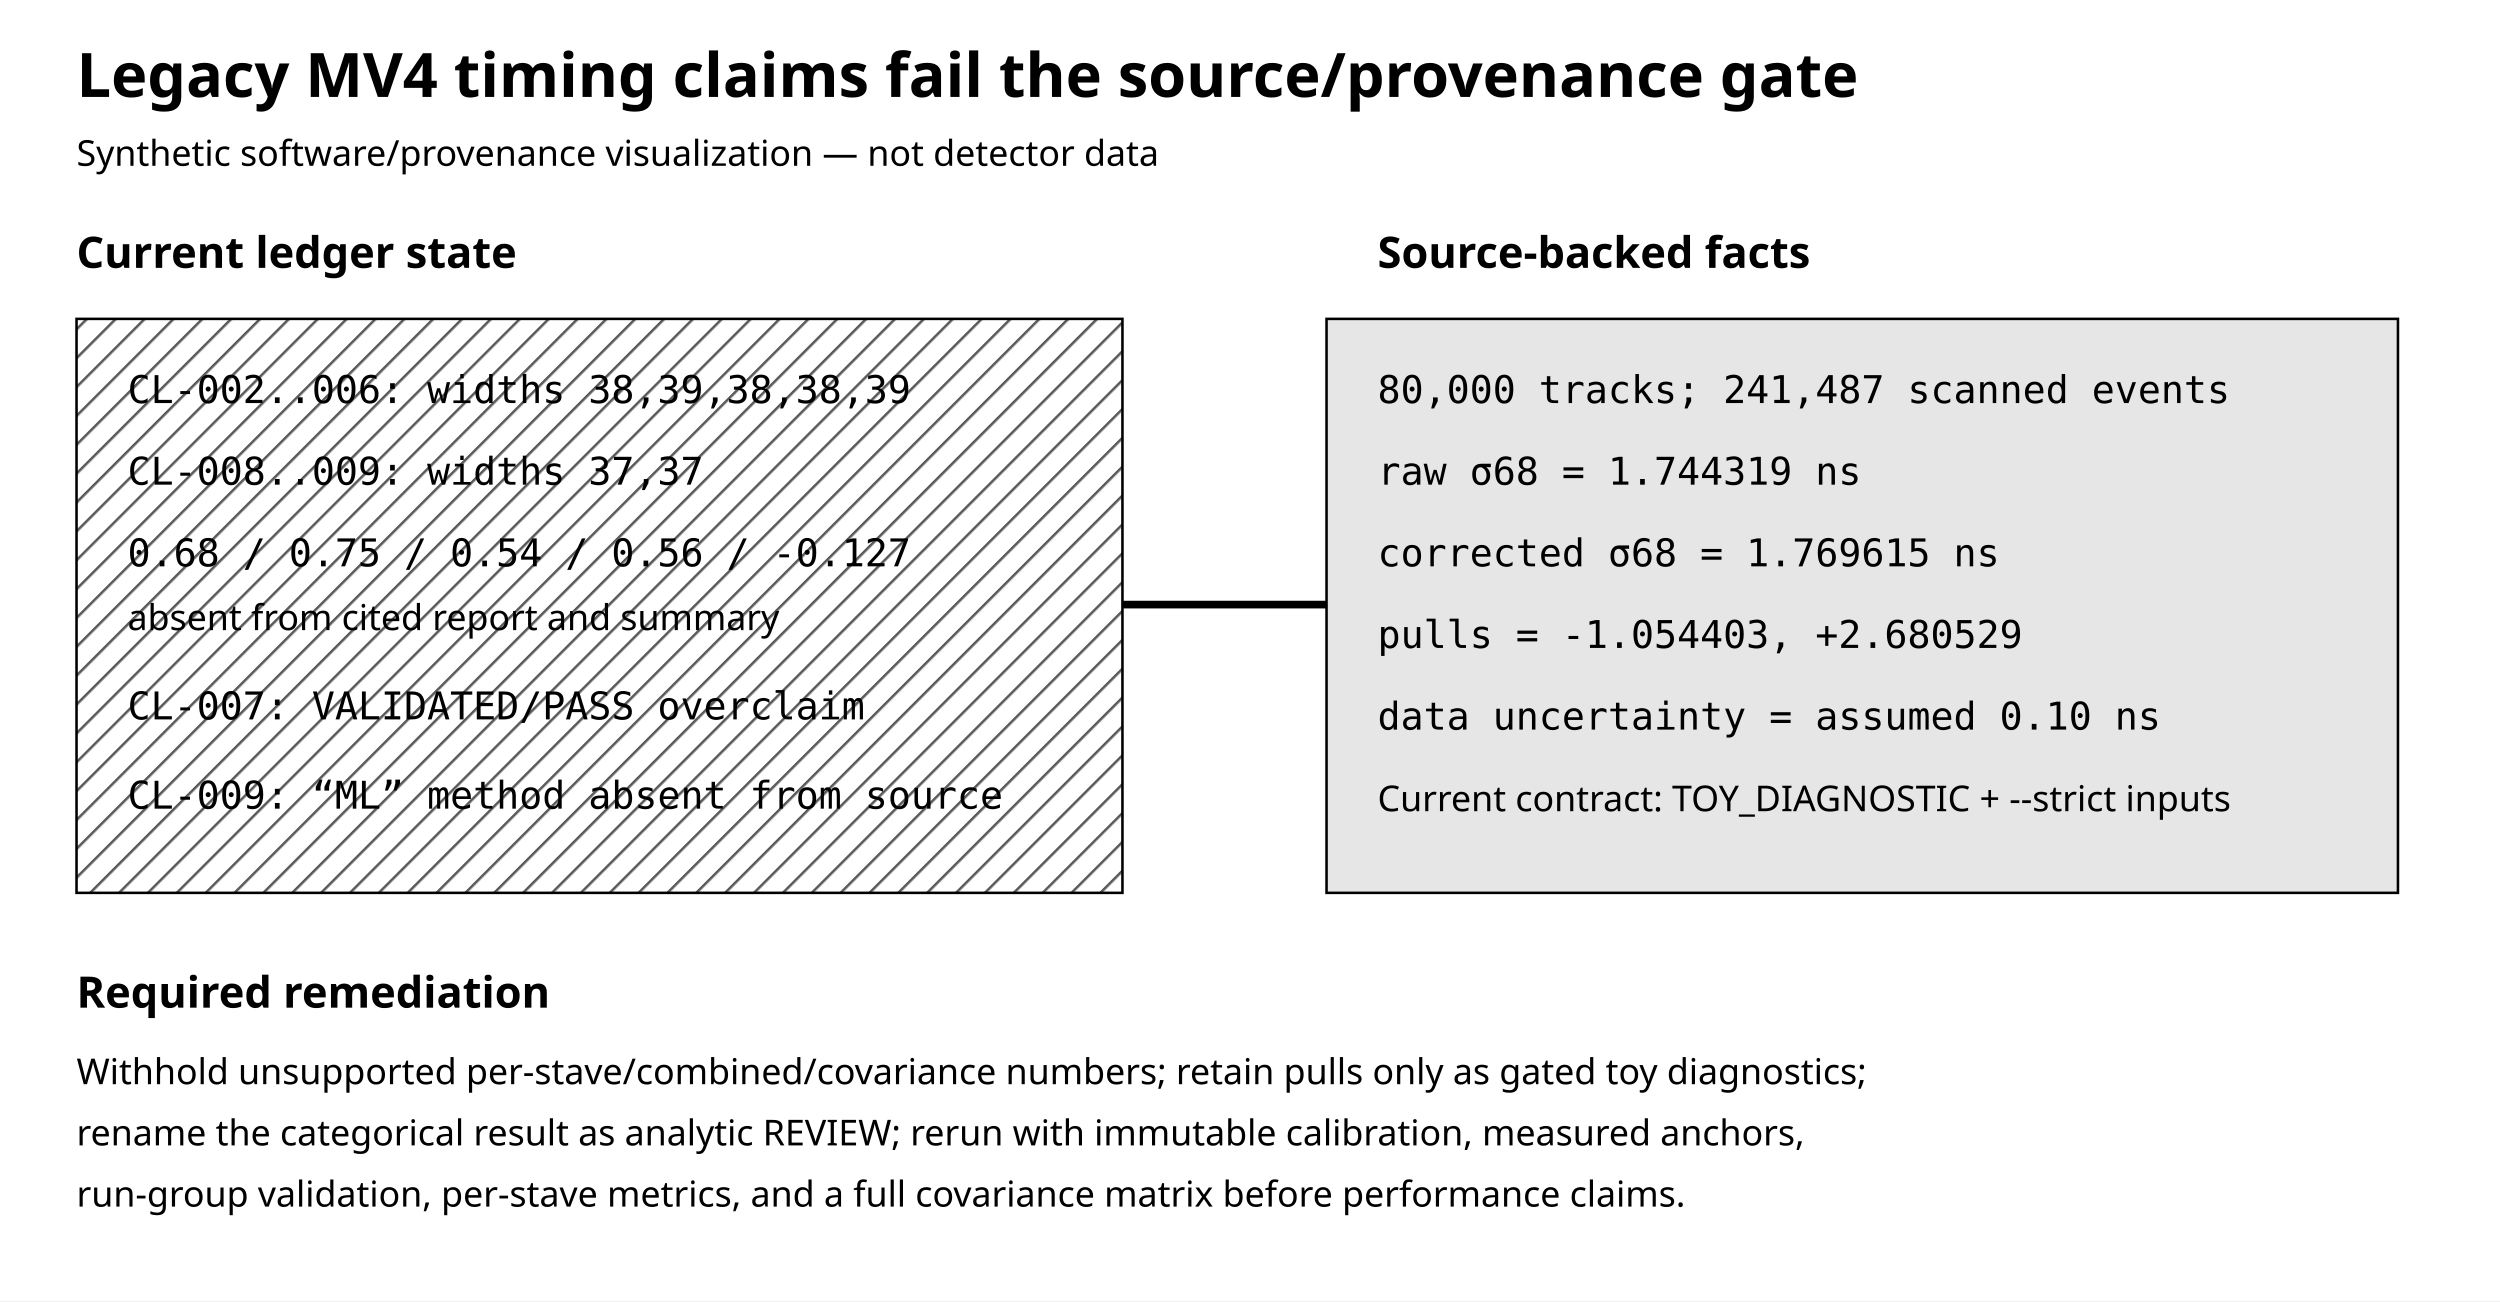
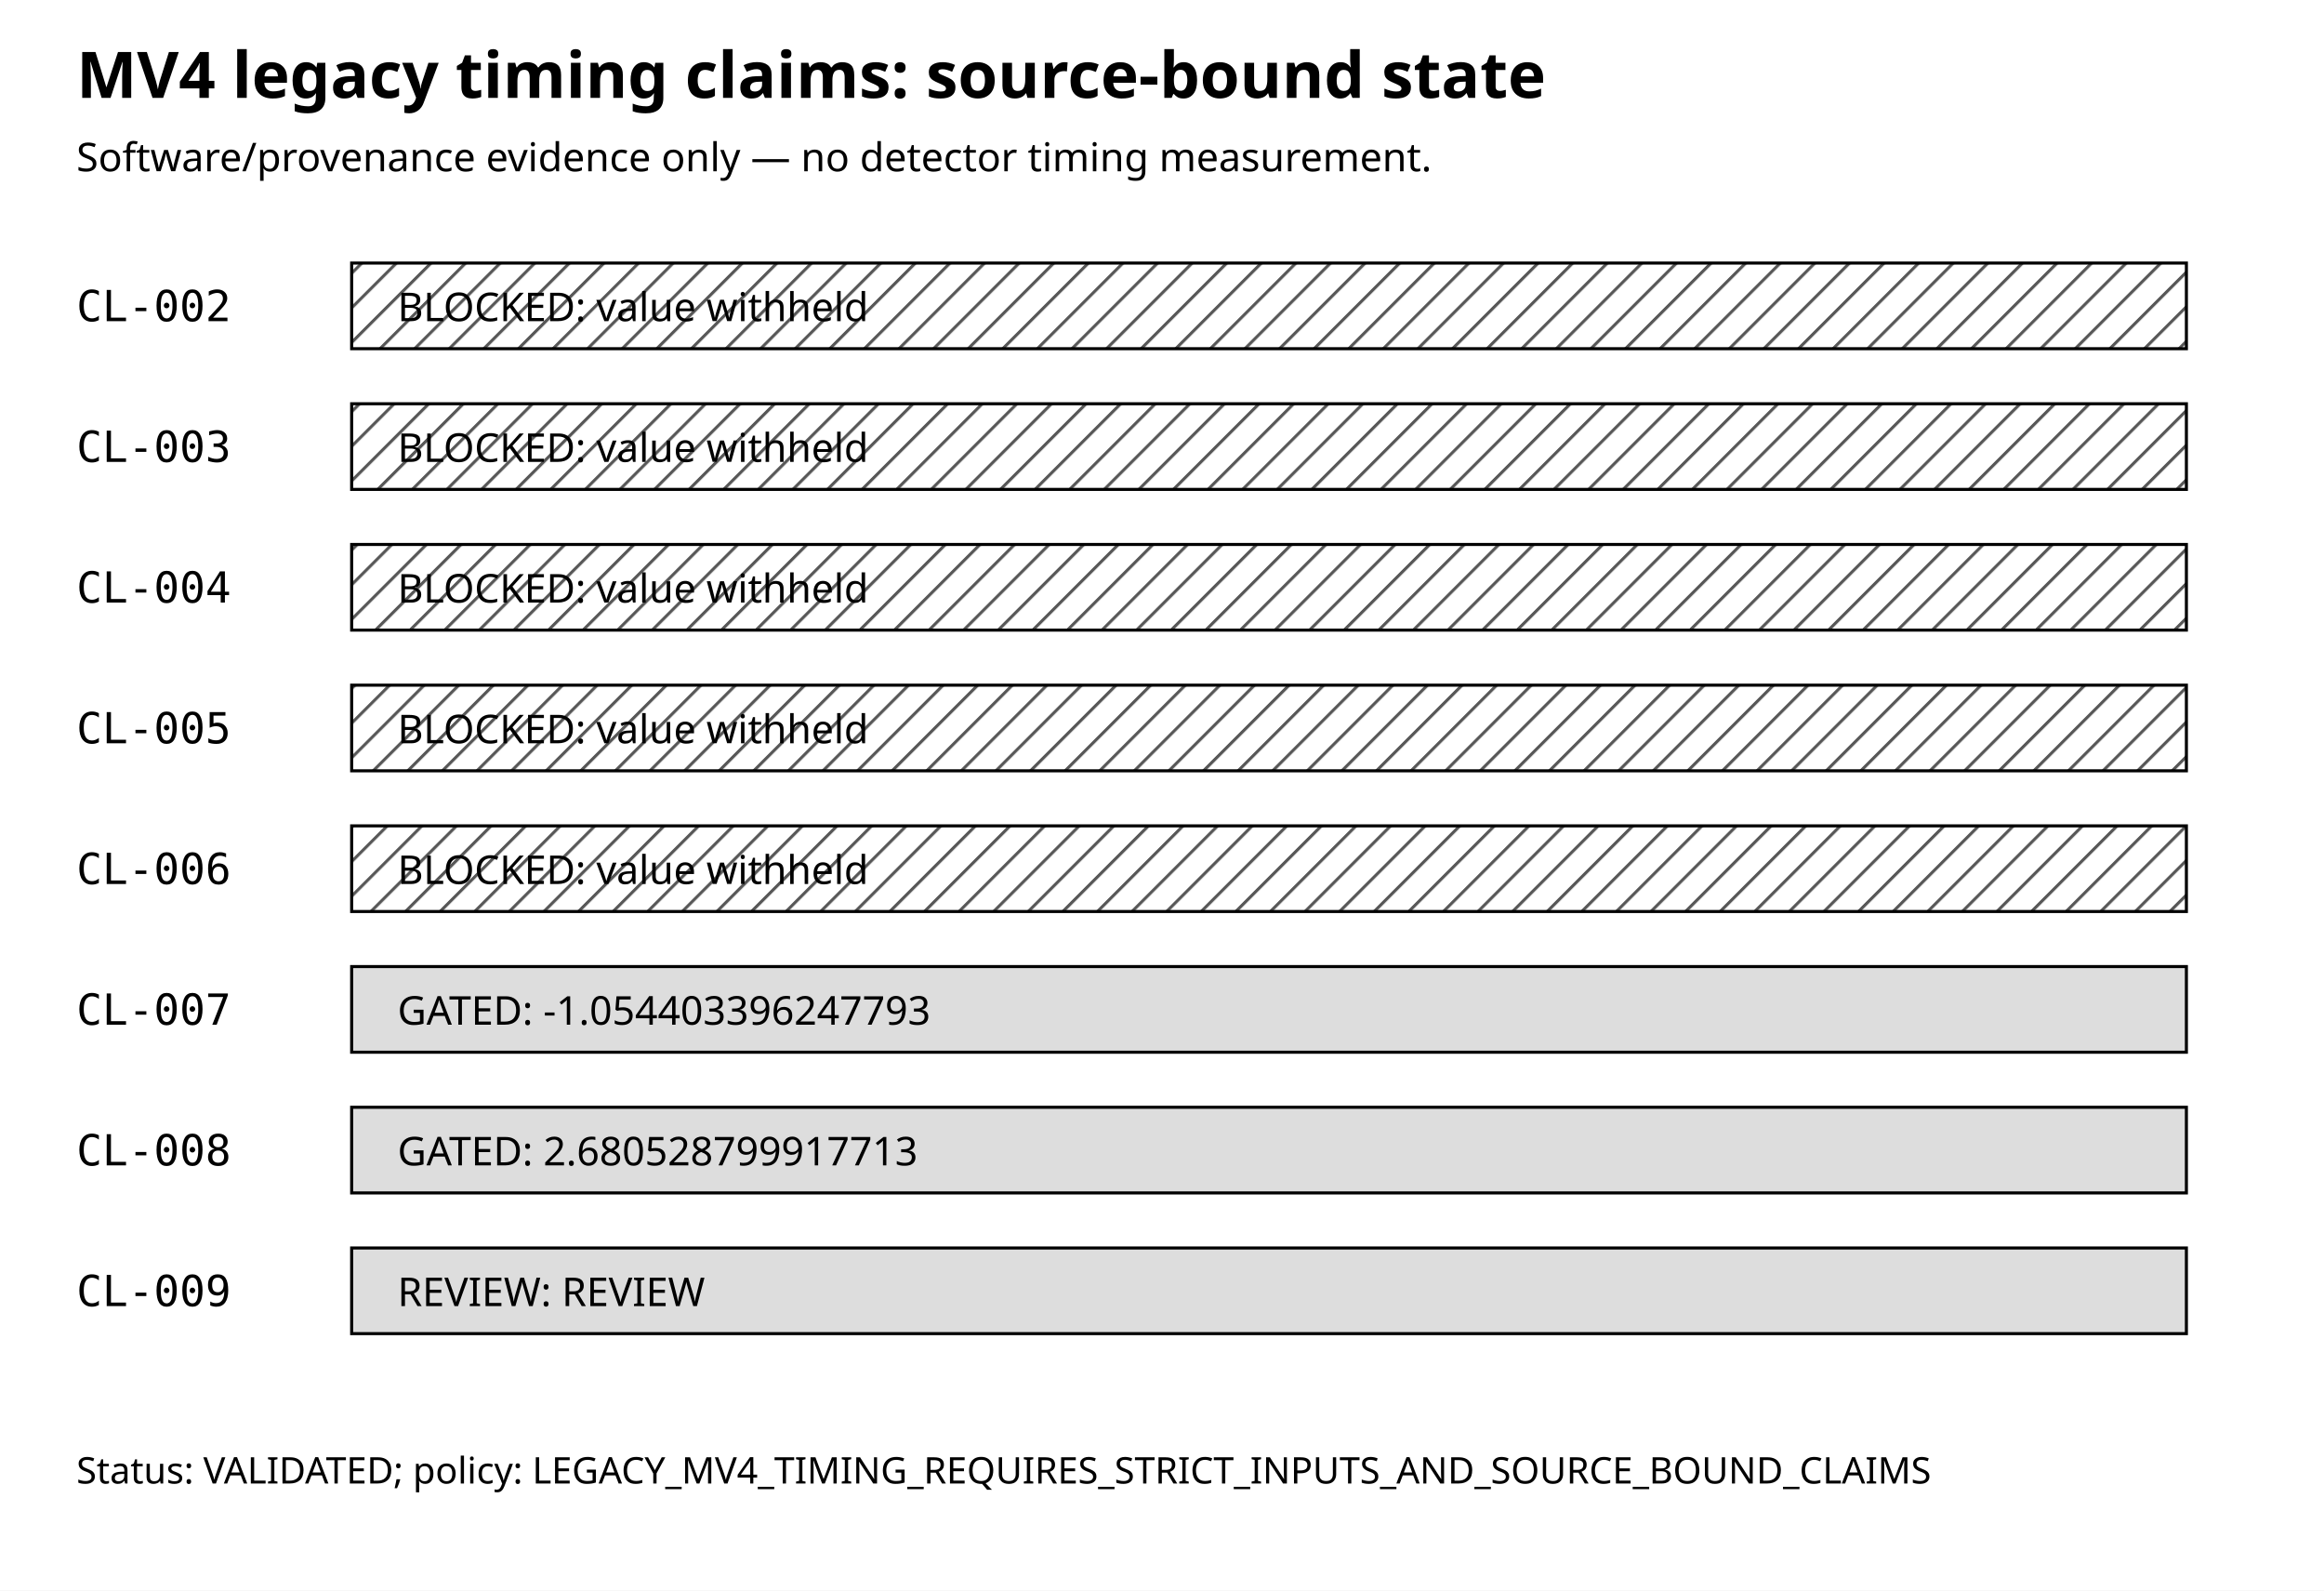
- <svg xmlns="http://www.w3.org/2000/svg" width="980" height="510" viewBox="0 0 980 510" role="img" aria-labelledby="title desc">
+ <svg xmlns="http://www.w3.org/2000/svg" width="760" height="520" viewBox="0 0 760 520" role="img" aria-labelledby="title desc">
  <defs>
-     <pattern id="hatch" width="8" height="8" patternUnits="userSpaceOnUse" patternTransform="rotate(45)">
+     <pattern id="blocked" width="8" height="8" patternUnits="userSpaceOnUse" patternTransform="rotate(45)">
      <line x1="0" y1="0" x2="0" y2="8" stroke="#555" stroke-width="2" />
    </pattern>
  </defs>
  <rect width="100%" height="100%" fill="white" />
-   <text x="30" y="38" font-family="sans-serif" font-size="24" font-weight="bold">Legacy MV4 timing claims fail the source/provenance gate</text>
-   <text x="30" y="65" font-family="sans-serif" font-size="14">Synthetic software/provenance visualization — not detector data</text>
-   <text x="30" y="105" font-family="sans-serif" font-size="17" font-weight="bold">Current ledger state</text>
-   <rect x="30" y="125" width="410" height="225" fill="url(#hatch)" stroke="black" />
-   <text x="50" y="158" font-family="monospace" font-size="15">CL-002..006: widths 38,39,38,38,39</text>
-   <text x="50" y="190" font-family="monospace" font-size="15">CL-008..009: widths 37,37</text>
-   <text x="50" y="222" font-family="monospace" font-size="15">0.68 / 0.75 / 0.54 / 0.56 / -0.127</text>
-   <text x="50" y="247" font-family="sans-serif" font-size="14">absent from cited report and summary</text>
-   <text x="50" y="282" font-family="monospace" font-size="15">CL-007: VALIDATED/PASS overclaim</text>
-   <text x="50" y="317" font-family="monospace" font-size="15">CL-009: “ML” method absent from source</text>
-   <text x="540" y="105" font-family="sans-serif" font-size="17" font-weight="bold">Source-backed facts</text>
-   <rect x="520" y="125" width="420" height="225" fill="#e6e6e6" stroke="black" />
-   <text x="540" y="158" font-family="monospace" font-size="15">80,000 tracks; 241,487 scanned events</text>
-   <text x="540" y="190" font-family="monospace" font-size="15">raw σ68 = 1.744319 ns</text>
-   <text x="540" y="222" font-family="monospace" font-size="15">corrected σ68 = 1.769615 ns</text>
-   <text x="540" y="254" font-family="monospace" font-size="15">pulls = -1.054403, +2.680529</text>
-   <text x="540" y="286" font-family="monospace" font-size="15">data uncertainty = assumed 0.10 ns</text>
-   <text x="540" y="318" font-family="sans-serif" font-size="14">Current contract: TOY_DIAGNOSTIC + --strict inputs</text>
-   <line x1="440" y1="237" x2="520" y2="237" stroke="black" stroke-width="3" />
-   <text x="30" y="395" font-family="sans-serif" font-size="17" font-weight="bold">Required remediation</text>
-   <text x="30" y="425" font-family="sans-serif" font-size="14">Withhold unsupported per-stave/combined/covariance numbers; retain pulls only as gated toy diagnostics;</text>
-   <text x="30" y="449" font-family="sans-serif" font-size="14">rename the categorical result as analytic REVIEW; rerun with immutable calibration, measured anchors,</text>
-   <text x="30" y="473" font-family="sans-serif" font-size="14">run-group validation, per-stave metrics, and a full covariance matrix before performance claims.</text>
+   <text x="25" y="32" font-family="sans-serif" font-size="21" font-weight="bold">MV4 legacy timing claims: source-bound state</text>
+   <text x="25" y="56" font-family="sans-serif" font-size="13">Software/provenance evidence only — no detector timing measurement.</text>
+   <text x="25" y="105" font-family="monospace" font-size="14">CL-002</text>
+   <rect x="115" y="86" width="600" height="28" fill="url(#blocked)" stroke="black" />
+   <text x="130" y="105" font-family="sans-serif" font-size="13">BLOCKED: value withheld</text>
+   <text x="25" y="151" font-family="monospace" font-size="14">CL-003</text>
+   <rect x="115" y="132" width="600" height="28" fill="url(#blocked)" stroke="black" />
+   <text x="130" y="151" font-family="sans-serif" font-size="13">BLOCKED: value withheld</text>
+   <text x="25" y="197" font-family="monospace" font-size="14">CL-004</text>
+   <rect x="115" y="178" width="600" height="28" fill="url(#blocked)" stroke="black" />
+   <text x="130" y="197" font-family="sans-serif" font-size="13">BLOCKED: value withheld</text>
+   <text x="25" y="243" font-family="monospace" font-size="14">CL-005</text>
+   <rect x="115" y="224" width="600" height="28" fill="url(#blocked)" stroke="black" />
+   <text x="130" y="243" font-family="sans-serif" font-size="13">BLOCKED: value withheld</text>
+   <text x="25" y="289" font-family="monospace" font-size="14">CL-006</text>
+   <rect x="115" y="270" width="600" height="28" fill="url(#blocked)" stroke="black" />
+   <text x="130" y="289" font-family="sans-serif" font-size="13">BLOCKED: value withheld</text>
+   <text x="25" y="335" font-family="monospace" font-size="14">CL-007</text>
+   <rect x="115" y="316" width="600" height="28" fill="#ddd" stroke="black" />
+   <text x="130" y="335" font-family="sans-serif" font-size="13">GATED: -1.054403396247793</text>
+   <text x="25" y="381" font-family="monospace" font-size="14">CL-008</text>
+   <rect x="115" y="362" width="600" height="28" fill="#ddd" stroke="black" />
+   <text x="130" y="381" font-family="sans-serif" font-size="13">GATED: 2.680528799917713</text>
+   <text x="25" y="427" font-family="monospace" font-size="14">CL-009</text>
+   <rect x="115" y="408" width="600" height="28" fill="#ddd" stroke="black" />
+   <text x="130" y="427" font-family="sans-serif" font-size="13">REVIEW: REVIEW</text>
+   <text x="25" y="485" font-family="sans-serif" font-size="12">Status: VALIDATED; policy: LEGACY_MV4_TIMING_REQUIRES_STRICT_INPUTS_AND_SOURCE_BOUND_CLAIMS</text>
</svg>
